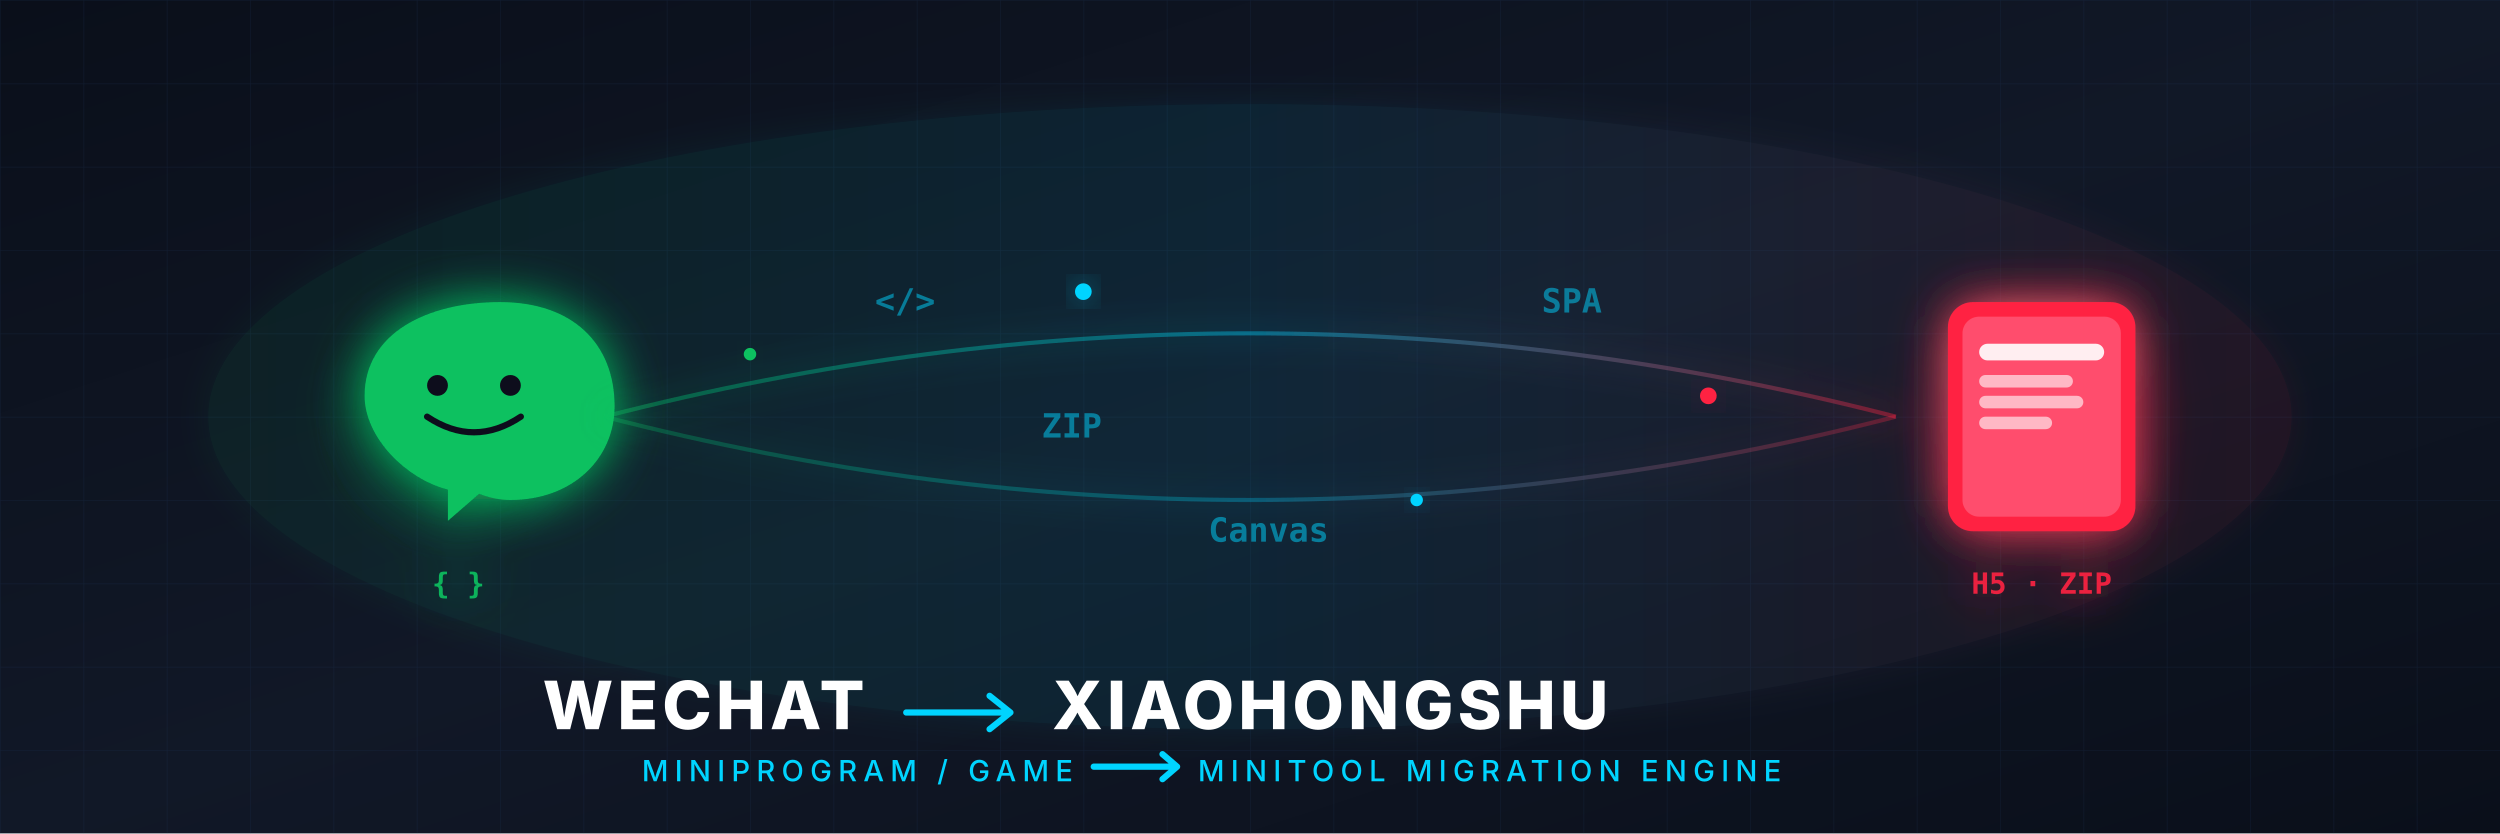
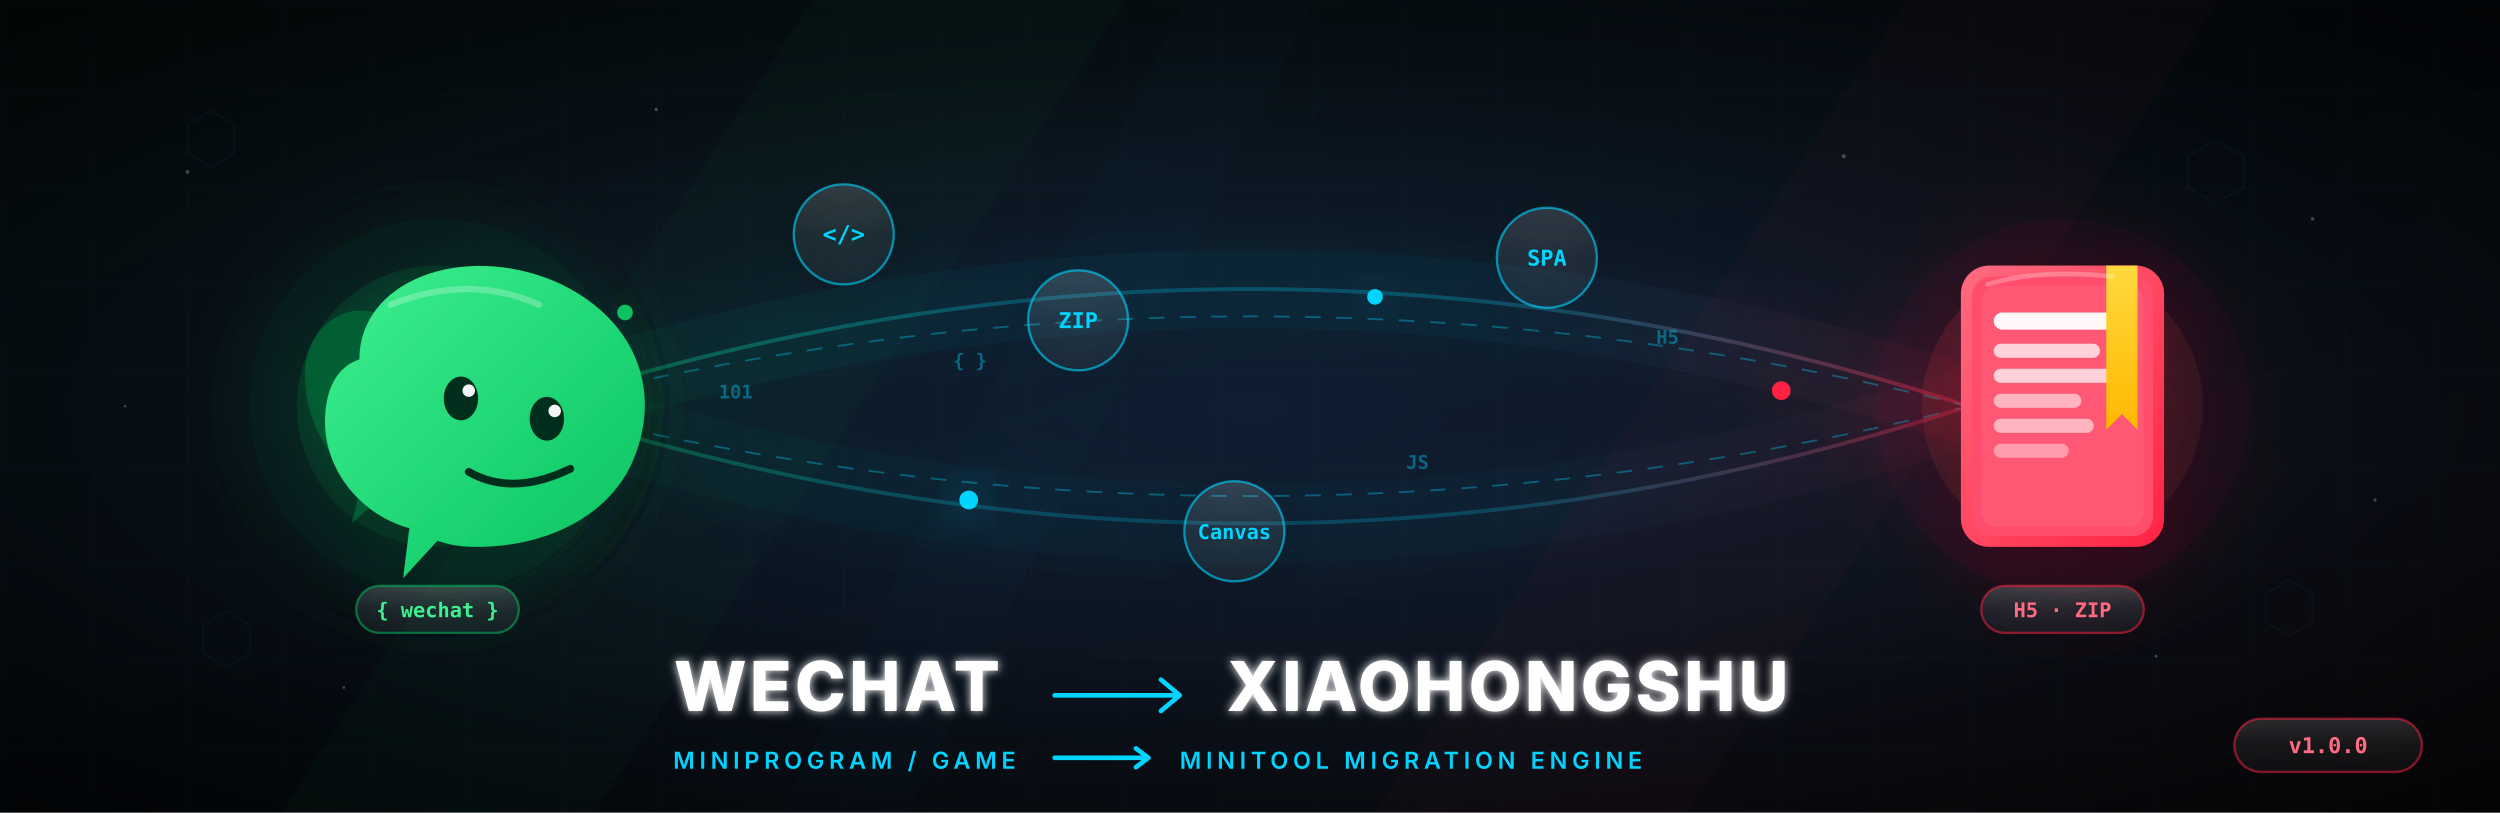
- <svg xmlns="http://www.w3.org/2000/svg" viewBox="0 0 1200 400" width="1200" height="400">
+ <svg xmlns="http://www.w3.org/2000/svg" viewBox="0 0 1600 520" width="1600" height="520">
  <defs>
-     <linearGradient id="bgGrad" x1="0%" y1="0%" x2="100%" y2="100%">
-       <stop offset="0%" stop-color="#0a0f1a" />
-       <stop offset="50%" stop-color="#111827" />
-       <stop offset="100%" stop-color="#0a0f1a" />
+     <radialGradient id="bgCenter" cx="50%" cy="50%" r="70%">
+       <stop offset="0%" stop-color="#0f1b2e" />
+       <stop offset="50%" stop-color="#0a0f1a" />
+       <stop offset="100%" stop-color="#05070a" />
+     </radialGradient>
+     <linearGradient id="bgSweep" x1="0%" y1="0%" x2="100%" y2="100%">
+       <stop offset="0%" stop-color="#07C160" stop-opacity="0.04" />
+       <stop offset="50%" stop-color="#00d4ff" stop-opacity="0.02" />
+       <stop offset="100%" stop-color="#FF2442" stop-opacity="0.04" />
    </linearGradient>
-     <pattern id="grid" width="40" height="40" patternUnits="userSpaceOnUse">
-       <path d="M 40 0 L 0 0 0 40" fill="none" stroke="#1e3a5f" stroke-width="0.5" opacity="0.3" />
+     <pattern id="fineGrid" width="60" height="60" patternUnits="userSpaceOnUse">
+       <path d="M 60 0 L 0 0 0 60" fill="none" stroke="#1e3a5f" stroke-width="0.4" opacity="0.25" />
    </pattern>
-     <filter id="glow-green" x="-50%" y="-50%" width="200%" height="200%">
-       <feGaussianBlur stdDeviation="12" result="coloredBlur" />
+     <filter id="greenGlow" x="-100%" y="-100%" width="300%" height="300%">
+       <feGaussianBlur stdDeviation="25" result="blur" />
+       <feComposite in="SourceGraphic" in2="blur" operator="over" />
+     </filter>
+     <filter id="redGlow" x="-100%" y="-100%" width="300%" height="300%">
+       <feGaussianBlur stdDeviation="25" result="blur" />
+       <feComposite in="SourceGraphic" in2="blur" operator="over" />
+     </filter>
+     <filter id="cyanGlow" x="-100%" y="-100%" width="300%" height="300%">
+       <feGaussianBlur stdDeviation="18" result="blur" />
+       <feComposite in="SourceGraphic" in2="blur" operator="over" />
+     </filter>
+     <filter id="softShadow" x="-50%" y="-50%" width="200%" height="200%">
+       <feDropShadow dx="0" dy="10" stdDeviation="20" flood-color="#000" flood-opacity="0.5" />
+     </filter>
+     <filter id="titleGlow" x="-50%" y="-50%" width="200%" height="200%">
+       <feGaussianBlur stdDeviation="3" result="blur" />
      <feMerge>
-         <feMergeNode in="coloredBlur" />
+         <feMergeNode in="blur" />
        <feMergeNode in="SourceGraphic" />
      </feMerge>
    </filter>
-     <filter id="glow-red" x="-50%" y="-50%" width="200%" height="200%">
-       <feGaussianBlur stdDeviation="12" result="coloredBlur" />
-       <feMerge>
-         <feMergeNode in="coloredBlur" />
-         <feMergeNode in="SourceGraphic" />
-       </feMerge>
-     </filter>
-     <filter id="glow-cyan" x="-50%" y="-50%" width="200%" height="200%">
-       <feGaussianBlur stdDeviation="8" result="coloredBlur" />
-       <feMerge>
-         <feMergeNode in="coloredBlur" />
-         <feMergeNode in="SourceGraphic" />
-       </feMerge>
-     </filter>
-     <linearGradient id="particleGrad" x1="0%" y1="0%" x2="100%" y2="0%">
-       <stop offset="0%" stop-color="#07C160" />
-       <stop offset="50%" stop-color="#00d4ff" />
+     <linearGradient id="highwayGrad" x1="0%" y1="0%" x2="100%" y2="0%">
+       <stop offset="0%" stop-color="#07C160" stop-opacity="0.6" />
+       <stop offset="35%" stop-color="#00d4ff" stop-opacity="0.35" />
+       <stop offset="65%" stop-color="#00d4ff" stop-opacity="0.35" />
+       <stop offset="100%" stop-color="#FF2442" stop-opacity="0.6" />
+     </linearGradient>
+     <linearGradient id="glassGrad" x1="0%" y1="0%" x2="0%" y2="100%">
+       <stop offset="0%" stop-color="#ffffff" stop-opacity="0.14" />
+       <stop offset="50%" stop-color="#ffffff" stop-opacity="0.06" />
+       <stop offset="100%" stop-color="#ffffff" stop-opacity="0.03" />
+     </linearGradient>
+     <radialGradient id="greenOrb" cx="35%" cy="35%" r="65%">
+       <stop offset="0%" stop-color="#3ef090" />
+       <stop offset="40%" stop-color="#07C160" />
+       <stop offset="100%" stop-color="#04783a" />
+     </radialGradient>
+     <radialGradient id="redOrb" cx="35%" cy="35%" r="65%">
+       <stop offset="0%" stop-color="#ff6b80" />
+       <stop offset="40%" stop-color="#FF2442" />
+       <stop offset="100%" stop-color="#b31a2f" />
+     </radialGradient>
+     <linearGradient id="wechatGrad" x1="0%" y1="0%" x2="100%" y2="100%">
+       <stop offset="0%" stop-color="#3ef090" />
+       <stop offset="100%" stop-color="#07C160" />
+     </linearGradient>
+     <linearGradient id="xhsGrad" x1="0%" y1="0%" x2="100%" y2="100%">
+       <stop offset="0%" stop-color="#ff6b80" />
      <stop offset="100%" stop-color="#FF2442" />
    </linearGradient>
-     <radialGradient id="orbGrad" cx="50%" cy="50%" r="50%">
-       <stop offset="0%" stop-color="#07C160" stop-opacity="0.8" />
-       <stop offset="70%" stop-color="#07C160" stop-opacity="0.2" />
-       <stop offset="100%" stop-color="#07C160" stop-opacity="0" />
-     </radialGradient>
-     <radialGradient id="orbGrad2" cx="50%" cy="50%" r="50%">
-       <stop offset="0%" stop-color="#FF2442" stop-opacity="0.8" />
-       <stop offset="70%" stop-color="#FF2442" stop-opacity="0.2" />
-       <stop offset="100%" stop-color="#FF2442" stop-opacity="0" />
-     </radialGradient>
+     <linearGradient id="bookmarkGrad" x1="0%" y1="0%" x2="0%" y2="100%">
+       <stop offset="0%" stop-color="#ffd93e" />
+       <stop offset="100%" stop-color="#ffb800" />
+     </linearGradient>
    <style>
      .title { font-family: 'PingFang SC', 'Microsoft YaHei', 'Noto Sans SC', 'Hiragino Sans GB', system-ui, -apple-system, sans-serif; }
      .mono { font-family: 'SF Mono', 'Fira Code', 'PingFang SC', 'Microsoft YaHei', monospace; }
+       .label { font-family: 'SF Mono', 'Fira Code', 'PingFang SC', 'Microsoft YaHei', monospace; }
      .arrow { fill: none; stroke: #00d4ff; stroke-width: 3; stroke-linecap: round; stroke-linejoin: round; }
    </style>
  </defs>
-   <rect width="1200" height="400" fill="url(#bgGrad)" />
-   <rect width="1200" height="400" fill="url(#grid)" />
-   <ellipse cx="600" cy="200" rx="500" ry="150" fill="url(#particleGrad)" opacity="0.08" filter="url(#glow-cyan)" />
-   <g transform="translate(220, 200)" filter="url(#glow-green)">
-     <circle cx="0" cy="0" r="70" fill="url(#orbGrad)" opacity="0.3" />
-     <path d="M-45 -10 C-45 -40 -15 -55 20 -55 C55 -55 75 -35 75 -5 C75 20 55 40 25 40 C20 40 15 39 10 37 L-5 50 L-5 35 C-25 30 -45 10 -45 -10 Z" fill="#07C160" />
-     <circle cx="-10" cy="-15" r="5" fill="#0a0f1a" />
-     <circle cx="25" cy="-15" r="5" fill="#0a0f1a" />
-     <path d="M-15 0 Q7.5 15 30 0" stroke="#0a0f1a" stroke-width="3" fill="none" stroke-linecap="round" />
-     <text x="0" y="85" text-anchor="middle" fill="#07C160" class="mono" font-size="14" font-weight="bold" opacity="0.9">{ }</text>
+   <rect width="1600" height="520" fill="url(#bgCenter)" />
+   <rect width="1600" height="520" fill="url(#bgSweep)" />
+   <rect width="1600" height="520" fill="url(#fineGrid)" />
+   <radialGradient id="vignette" cx="50%" cy="50%" r="75%">
+     <stop offset="40%" stop-color="#000" stop-opacity="0" />
+     <stop offset="100%" stop-color="#000" stop-opacity="0.7" />
+   </radialGradient>
+   <rect width="1600" height="520" fill="url(#vignette)" />
+   <path d="M180 520 L520 0 L720 0 L380 520 Z" fill="#07C160" opacity="0.025" />
+   <path d="M880 520 L1220 0 L1420 0 L1080 520 Z" fill="#FF2442" opacity="0.025" />
+   <path d="M500 520 L760 0 L840 0 L580 520 Z" fill="#00d4ff" opacity="0.015" />
+   <g stroke="#1e3a5f" stroke-width="1" fill="none" opacity="0.15">
+     <path d="M120 80 L135 71 L150 80 L150 98 L135 107 L120 98 Z" />
+     <path d="M1400 100 L1418 90 L1436 100 L1436 120 L1418 130 L1400 120 Z" />
+     <path d="M130 400 L145 391 L160 400 L160 418 L145 427 L130 418 Z" />
+     <path d="M1450 380 L1465 371 L1480 380 L1480 398 L1465 407 L1450 398 Z" />
  </g>
-   <g transform="translate(980, 200)" filter="url(#glow-red)">
-     <circle cx="0" cy="0" r="70" fill="url(#orbGrad2)" opacity="0.3" />
-     <rect x="-45" y="-55" width="90" height="110" rx="12" fill="#FF2442" />
-     <rect x="-38" y="-48" width="76" height="96" rx="8" fill="#ff4d6d" />
-     <rect x="-30" y="-35" width="60" height="8" rx="4" fill="#fff" opacity="0.9" />
-     <rect x="-30" y="-20" width="45" height="6" rx="3" fill="#fff" opacity="0.6" />
-     <rect x="-30" y="-10" width="50" height="6" rx="3" fill="#fff" opacity="0.6" />
-     <rect x="-30" y="0" width="35" height="6" rx="3" fill="#fff" opacity="0.6" />
-     <text x="0" y="85" text-anchor="middle" fill="#FF2442" class="mono" font-size="14" font-weight="bold" opacity="0.9">H5 · ZIP</text>
+   <g fill="#fff" opacity="0.25">
+     <circle cx="120" cy="110" r="1.2" />
+     <circle cx="220" cy="440" r="0.9" />
+     <circle cx="420" cy="70" r="1.1" />
+     <circle cx="1180" cy="100" r="1.3" />
+     <circle cx="1380" cy="420" r="0.9" />
+     <circle cx="1480" cy="140" r="1.1" />
+     <circle cx="80" cy="260" r="0.8" />
+     <circle cx="1520" cy="320" r="1" />
  </g>
-   <path d="M290 200 Q600 120 910 200" stroke="url(#particleGrad)" stroke-width="2" fill="none" opacity="0.4" filter="url(#glow-cyan)" />
-   <path d="M290 200 Q600 280 910 200" stroke="url(#particleGrad)" stroke-width="2" fill="none" opacity="0.3" filter="url(#glow-cyan)" />
-   <circle cx="360" cy="170" r="3" fill="#07C160" filter="url(#glow-green)">
-     <animate attributeName="cx" values="360;400;360" dur="4s" repeatCount="indefinite" />
-     <animate attributeName="opacity" values="0.8;0.3;0.8" dur="4s" repeatCount="indefinite" />
+   <path d="M340 260 Q800 110 1260 260" stroke="url(#highwayGrad)" stroke-width="50" fill="none" opacity="0.12" filter="url(#cyanGlow)" />
+   <path d="M340 260 Q800 410 1260 260" stroke="url(#highwayGrad)" stroke-width="50" fill="none" opacity="0.08" filter="url(#cyanGlow)" />
+   <path d="M340 260 Q800 110 1260 260" stroke="url(#highwayGrad)" stroke-width="2.5" fill="none" opacity="0.7" />
+   <path d="M340 260 Q800 145 1260 260" stroke="#00d4ff" stroke-width="1.2" fill="none" opacity="0.35" stroke-dasharray="10 10" />
+   <path d="M340 260 Q800 375 1260 260" stroke="#00d4ff" stroke-width="1.2" fill="none" opacity="0.35" stroke-dasharray="10 10" />
+   <path d="M340 260 Q800 410 1260 260" stroke="url(#highwayGrad)" stroke-width="2.5" fill="none" opacity="0.6" />
+   <g transform="translate(280, 260)" filter="url(#softShadow)">
+     <circle cx="0" cy="0" r="120" fill="#07C160" opacity="0.06" filter="url(#greenGlow)" />
+     <circle cx="0" cy="0" r="90" fill="url(#greenOrb)" opacity="0.12" />
+     <path d="M-30 -55 C20 -80 70 -55 70 -5 C70 35 30 60 -10 60 C-18 60 -25 58 -32 55 L-55 75 L-48 48 C-72 35 -85 5 -85 -20 C-85 -52 -55 -72 -30 -55 Z" fill="#036d38" opacity="0.7" />
+     <path d="M-50 -30 C-50 -80 15 -105 75 -80 C125 -58 145 -12 125 35 C110 70 70 90 25 90 C16 90 8 89 0 86 L-22 110 L-18 78 C-48 70 -72 42 -72 10 C-72 -10 -65 -25 -50 -30 Z" fill="url(#wechatGrad)" />
+     <ellipse cx="15" cy="-5" rx="11" ry="14" fill="#052e1a" />
+     <ellipse cx="70" cy="8" rx="11" ry="14" fill="#052e1a" />
+     <circle cx="20" cy="-10" r="4" fill="#fff" opacity="0.95" />
+     <circle cx="75" cy="3" r="4" fill="#fff" opacity="0.95" />
+     <path d="M20 42 Q48 58 85 40" stroke="#052e1a" stroke-width="5" fill="none" stroke-linecap="round" />
+     <path d="M-30 -65 Q20 -85 65 -65" stroke="#fff" stroke-width="4" fill="none" opacity="0.25" stroke-linecap="round" />
+     <rect x="-52" y="115" width="104" height="30" rx="15" fill="url(#glassGrad)" stroke="#07C160" stroke-width="1.5" stroke-opacity="0.5" />
+     <text x="0" y="135" text-anchor="middle" fill="#3ef090" class="mono" font-size="13" font-weight="700">{ wechat }</text>
+   </g>
+   <g transform="translate(1320, 260)" filter="url(#softShadow)">
+     <circle cx="0" cy="0" r="120" fill="#FF2442" opacity="0.06" filter="url(#redGlow)" />
+     <circle cx="0" cy="0" r="90" fill="url(#redOrb)" opacity="0.12" />
+     <rect x="-65" y="-90" width="130" height="180" rx="18" fill="url(#xhsGrad)" />
+     <rect x="-58" y="-83" width="116" height="166" rx="13" fill="#ff4d6d" />
+     <rect x="-52" y="-77" width="104" height="154" rx="10" fill="#ff6b80" opacity="0.4" />
+     <rect x="-44" y="-60" width="88" height="11" rx="5.5" fill="#fff" opacity="0.95" />
+     <rect x="-44" y="-40" width="68" height="9" rx="4.5" fill="#fff" opacity="0.72" />
+     <rect x="-44" y="-24" width="76" height="9" rx="4.5" fill="#fff" opacity="0.72" />
+     <rect x="-44" y="-8" width="56" height="9" rx="4.5" fill="#fff" opacity="0.55" />
+     <rect x="-44" y="8" width="64" height="9" rx="4.5" fill="#fff" opacity="0.55" />
+     <rect x="-44" y="24" width="48" height="9" rx="4.5" fill="#fff" opacity="0.4" />
+     <path d="M28 -90 L28 15 L38 5 L48 15 L48 -90 Z" fill="url(#bookmarkGrad)" />
+     <path d="M-48 -78 Q-15 -88 32 -83" stroke="#fff" stroke-width="3" fill="none" opacity="0.25" stroke-linecap="round" />
+     <rect x="-52" y="115" width="104" height="30" rx="15" fill="url(#glassGrad)" stroke="#FF2442" stroke-width="1.5" stroke-opacity="0.5" />
+     <text x="0" y="135" text-anchor="middle" fill="#ff6b80" class="mono" font-size="13" font-weight="700">H5 · ZIP</text>
+   </g>
+   <g filter="url(#softShadow)">
+     <g transform="translate(540, 150)">
+       <circle r="32" fill="url(#glassGrad)" stroke="#00d4ff" stroke-width="1.5" stroke-opacity="0.6" />
+       <text text-anchor="middle" y="5" fill="#00d4ff" class="label" font-size="15" font-weight="700">&lt;/&gt;</text>
+     </g>
+     <g transform="translate(690, 205)">
+       <circle r="32" fill="url(#glassGrad)" stroke="#00d4ff" stroke-width="1.5" stroke-opacity="0.6" />
+       <text text-anchor="middle" y="5" fill="#00d4ff" class="label" font-size="14" font-weight="700">ZIP</text>
+     </g>
+     <g transform="translate(790, 340)">
+       <circle r="32" fill="url(#glassGrad)" stroke="#00d4ff" stroke-width="1.5" stroke-opacity="0.6" />
+       <text text-anchor="middle" y="5" fill="#00d4ff" class="label" font-size="13" font-weight="700">Canvas</text>
+     </g>
+     <g transform="translate(990, 165)">
+       <circle r="32" fill="url(#glassGrad)" stroke="#00d4ff" stroke-width="1.5" stroke-opacity="0.6" />
+       <text text-anchor="middle" y="5" fill="#00d4ff" class="label" font-size="14" font-weight="700">SPA</text>
+     </g>
+   </g>
+   <circle cx="400" cy="200" r="5" fill="#07C160" filter="url(#greenGlow)">
+     <animate attributeName="cx" values="400;500;400" dur="3.5s" repeatCount="indefinite" />
+     <animate attributeName="cy" values="200;150;200" dur="3.5s" repeatCount="indefinite" />
+     <animate attributeName="opacity" values="1;0.3;1" dur="3.5s" repeatCount="indefinite" />
  </circle>
-   <circle cx="520" cy="140" r="4" fill="#00d4ff" filter="url(#glow-cyan)">
-     <animate attributeName="cy" values="140;160;140" dur="3s" repeatCount="indefinite" />
+   <circle cx="620" cy="320" r="6" fill="#00d4ff" filter="url(#cyanGlow)">
+     <animate attributeName="cx" values="620;780;620" dur="4.5s" repeatCount="indefinite" />
+     <animate attributeName="cy" values="320;370;320" dur="4.5s" repeatCount="indefinite" />
  </circle>
-   <circle cx="680" cy="240" r="3" fill="#00d4ff" filter="url(#glow-cyan)">
-     <animate attributeName="cx" values="680;720;680" dur="5s" repeatCount="indefinite" />
+   <circle cx="880" cy="190" r="5" fill="#00d4ff" filter="url(#cyanGlow)">
+     <animate attributeName="cx" values="880;1080;880" dur="4s" repeatCount="indefinite" />
+     <animate attributeName="cy" values="190;220;190" dur="4s" repeatCount="indefinite" />
+     <animate attributeName="opacity" values="0.9;0.2;0.9" dur="4s" repeatCount="indefinite" />
  </circle>
-   <circle cx="820" cy="190" r="4" fill="#FF2442" filter="url(#glow-red)">
-     <animate attributeName="cy" values="190;170;190" dur="3.5s" repeatCount="indefinite" />
+   <circle cx="1140" cy="250" r="6" fill="#FF2442" filter="url(#redGlow)">
+     <animate attributeName="cx" values="1140;1290;1140" dur="3s" repeatCount="indefinite" />
+     <animate attributeName="cy" values="250;260;250" dur="3s" repeatCount="indefinite" />
  </circle>
-   <g fill="#00d4ff" opacity="0.5" class="mono" font-size="16" font-weight="bold">
-     <text x="420" y="150">&lt;/&gt;</text>
-     <text x="580" y="260">Canvas</text>
-     <text x="740" y="150">SPA</text>
-     <text x="500" y="210">ZIP</text>
+   <g fill="#00d4ff" opacity="0.4" class="mono" font-size="12" font-weight="bold">
+     <text x="460" y="255">101</text>
+     <text x="610" y="235">{ }</text>
+     <text x="900" y="300">JS</text>
+     <text x="1060" y="220">H5</text>
  </g>
-   <text x="415" y="350" text-anchor="end" fill="#ffffff" class="title" font-size="32" font-weight="800" letter-spacing="2">WECHAT</text>
-   <path d="M435 342 L485 342 L475 334 M485 342 L475 350" class="arrow" />
-   <text x="505" y="350" text-anchor="start" fill="#ffffff" class="title" font-size="32" font-weight="800" letter-spacing="2">XIAOHONGSHU</text>
-   <text x="515" y="375" text-anchor="end" fill="#00d4ff" class="title" font-size="14" font-weight="500" letter-spacing="3">MINIPROGRAM / GAME</text>
-   <path d="M525 368 L565 368 L558 362 M565 368 L558 374" class="arrow" stroke-width="2" />
-   <text x="575" y="375" text-anchor="start" fill="#00d4ff" class="title" font-size="14" font-weight="500" letter-spacing="3">MINITOOL MIGRATION ENGINE</text>
+   <text x="640" y="455" text-anchor="end" fill="#ffffff" class="title" font-size="44" font-weight="800" letter-spacing="2" filter="url(#titleGlow)">WECHAT</text>
+   <path d="M675 445 L755 445 L743 435 M755 445 L743 455" class="arrow" stroke-width="4" />
+   <text x="785" y="455" text-anchor="start" fill="#ffffff" class="title" font-size="44" font-weight="800" letter-spacing="2" filter="url(#titleGlow)">XIAOHONGSHU</text>
+   <text x="650" y="492" text-anchor="end" fill="#00d4ff" class="title" font-size="15" font-weight="600" letter-spacing="3">MINIPROGRAM / GAME</text>
+   <path d="M675 485 L735 485 L727 479 M735 485 L727 491" class="arrow" stroke-width="2.5" />
+   <text x="755" y="492" text-anchor="start" fill="#00d4ff" class="title" font-size="15" font-weight="600" letter-spacing="3">MINITOOL MIGRATION ENGINE</text>
+   <rect x="1430" y="460" width="120" height="34" rx="17" fill="url(#glassGrad)" stroke="#FF2442" stroke-width="1.5" stroke-opacity="0.5" />
+   <text x="1490" y="482" text-anchor="middle" fill="#ff6b80" class="mono" font-size="14" font-weight="700">v1.0.0</text>
</svg>
